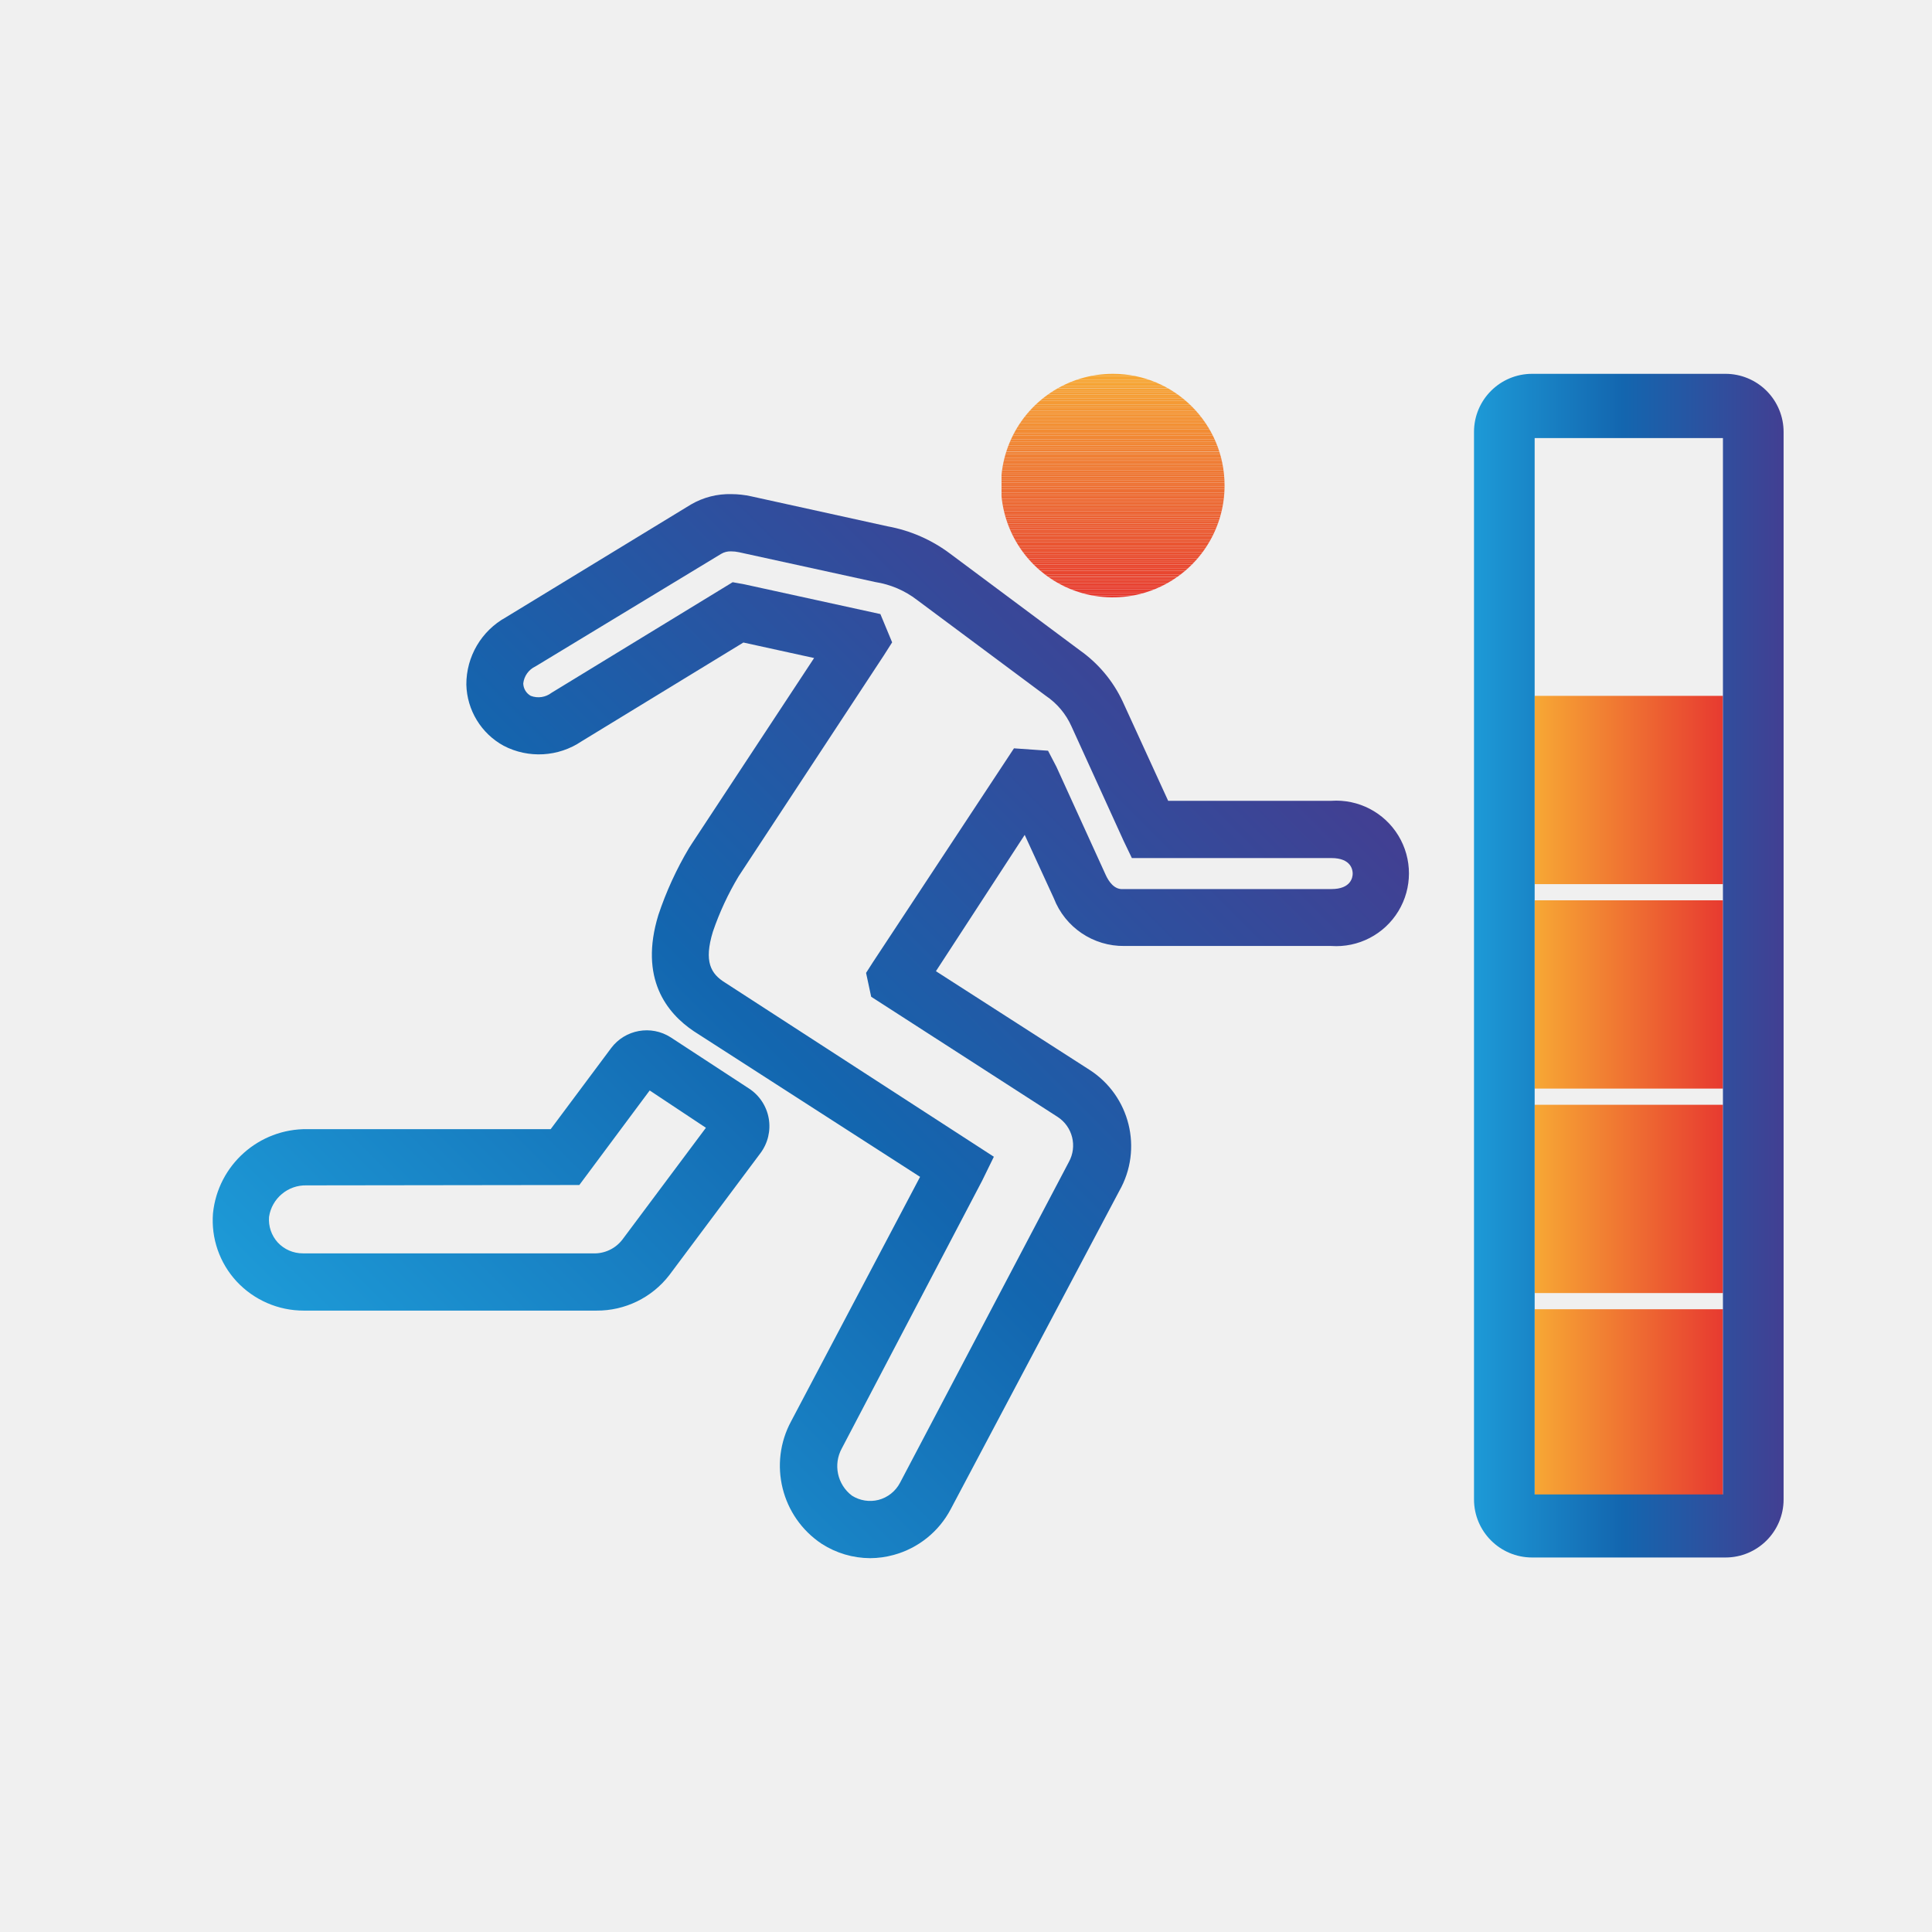
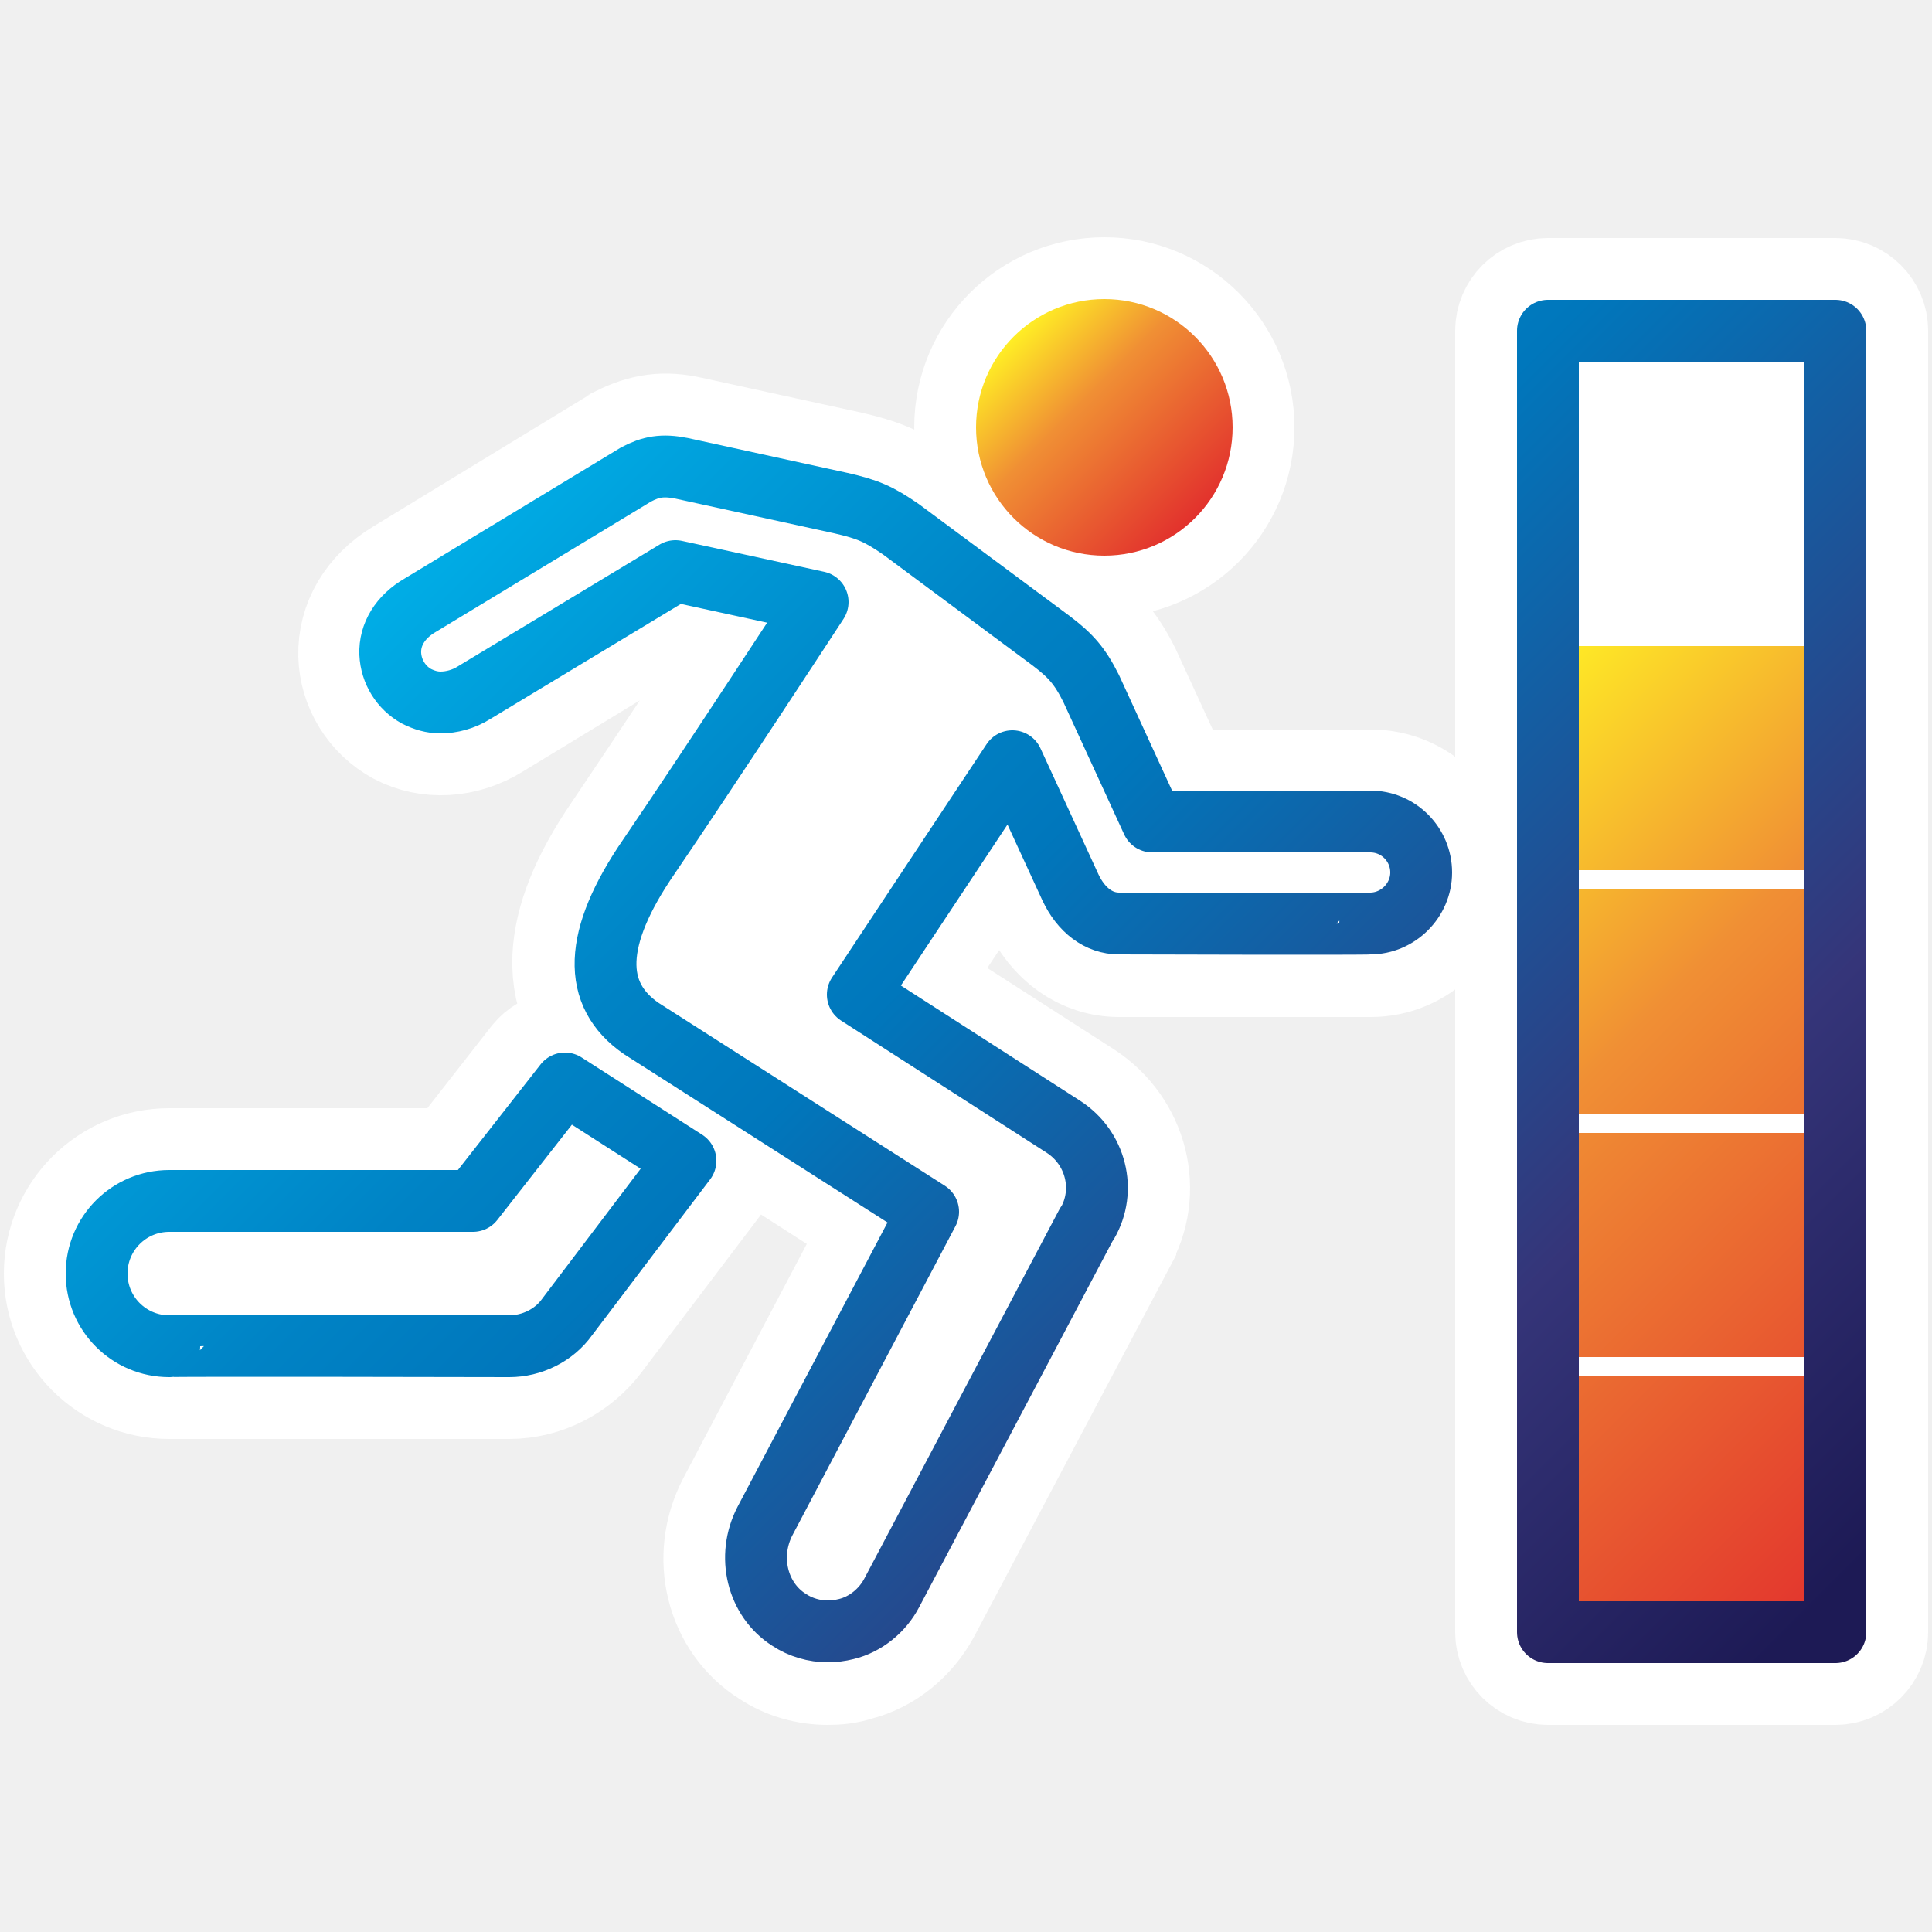
- <svg xmlns="http://www.w3.org/2000/svg" xmlns:xlink="http://www.w3.org/1999/xlink" id="Layer_1" data-name="Layer 1" viewBox="0 0 113.39 113.39">
-   <defs>
-     <style>.cls-1{fill:none;}.cls-2{fill:url(#New_Gradient_Swatch_copy);}.cls-3{fill:url(#New_Gradient_Swatch_copy-2);}.cls-4{fill:url(#New_Gradient_Swatch_copy-3);}.cls-5{fill:url(#New_Gradient_Swatch_copy-4);}.cls-6{fill:url(#linear-gradient);}.cls-7{fill:url(#linear-gradient-2);}.cls-8{clip-path:url(#clip-path);}.cls-9{fill:#f7a834;}.cls-10{fill:#f6a734;}.cls-11{fill:#f7a634;}.cls-12{fill:#f7a534;}.cls-13{fill:#f6a434;}.cls-14{fill:#f6a334;}.cls-15{fill:#f6a235;}.cls-16{fill:#f6a135;}.cls-17{fill:#f6a036;}.cls-18{fill:#f59e36;}.cls-19{fill:#f59d35;}.cls-20{fill:#f59c35;}.cls-21{fill:#f59b35;}.cls-22{fill:#f59a35;}.cls-23{fill:#f49936;}.cls-24{fill:#f49736;}.cls-25{fill:#f49636;}.cls-26{fill:#f49535;}.cls-27{fill:#f39434;}.cls-28{fill:#f39233;}.cls-29{fill:#f39133;}.cls-30{fill:#f39033;}.cls-31{fill:#f28e33;}.cls-32{fill:#f28c33;}.cls-33{fill:#f28b34;}.cls-34{fill:#f28a34;}.cls-35{fill:#f18934;}.cls-36{fill:#f18734;}.cls-37{fill:#f18634;}.cls-38{fill:#f18633;}.cls-39{fill:#f18434;}.cls-40{fill:#f18334;}.cls-41{fill:#f08235;}.cls-42{fill:#f08135;}.cls-43{fill:#f07f34;}.cls-44{fill:#f07e34;}.cls-45{fill:#f07d34;}.cls-46{fill:#ef7c34;}.cls-47{fill:#ef7b34;}.cls-48{fill:#ef7a33;}.cls-49{fill:#ef7833;}.cls-50{fill:#ef7733;}.cls-51{fill:#ee7633;}.cls-52{fill:#ee7533;}.cls-53{fill:#ee7433;}.cls-54{fill:#ee7334;}.cls-55{fill:#ee7234;}.cls-56{fill:#ee7033;}.cls-57{fill:#ed6f34;}.cls-58{fill:#ed6e34;}.cls-59{fill:#ed6c33;}.cls-60{fill:#ed6b33;}.cls-61{fill:#ed6a33;}.cls-62{fill:#ed6933;}.cls-63{fill:#ec6832;}.cls-64{fill:#ec6732;}.cls-65{fill:#ec6633;}.cls-66{fill:#ec6533;}.cls-67{fill:#ec6433;}.cls-68{fill:#ec6332;}.cls-69{fill:#ec6232;}.cls-70{fill:#ec6132;}.cls-71{fill:#eb6133;}.cls-72{fill:#eb5f33;}.cls-73{fill:#eb5e32;}.cls-74{fill:#eb5d33;}.cls-75{fill:#eb5c33;}.cls-76{fill:#eb5a31;}.cls-77{fill:#ea5931;}.cls-78{fill:#ea5831;}.cls-79{fill:#ea5731;}.cls-80{fill:#ea5631;}.cls-81{fill:#ea5530;}.cls-82{fill:#ea5431;}.cls-83{fill:#ea5330;}.cls-84{fill:#ea5230;}.cls-85{fill:#e95030;}.cls-86{fill:#e94f31;}.cls-87{fill:#e94e30;}.cls-88{fill:#e94d31;}.cls-89{fill:#e94c30;}.cls-90{fill:#e94a31;}.cls-91{fill:#e94930;}.cls-92{fill:#e94830;}.cls-93{fill:#e94730;}.cls-94{fill:#e84630;}.cls-95{fill:#e8452f;}.cls-96{fill:#e8442f;}.cls-97{fill:#e8432f;}.cls-98{fill:#e8422f;}.cls-99{fill:#e8412f;}.cls-100{fill:#e8402f;}.cls-101{fill:#e83f30;}.cls-102{fill:#e83d30;}.cls-103{fill:#e73c30;}.cls-104{fill:#e73b30;}.cls-105{fill:#e73a30;}</style>
-     <linearGradient id="New_Gradient_Swatch_copy" x1="90.07" y1="82.36" x2="101.12" y2="82.36" gradientUnits="userSpaceOnUse">
-       <stop offset="0" stop-color="#f7a834" />
-       <stop offset="1" stop-color="#e73a30" />
+ <svg xmlns="http://www.w3.org/2000/svg" version="1.1" x="0px" y="0px" viewBox="0 0 250 250" style="enable-background:new 0 0 250 250;" xml:space="preserve">
+   <style type="text/css">
+ 	.st0{fill:#FFFFFF;stroke:#FFFFFF;stroke-width:16;stroke-miterlimit:10;}
+ 	.st1{fill:url(#SVGID_1_);}
+ 	.st2{fill:url(#SVGID_2_);}
+ 	.st3{fill:none;stroke:url(#SVGID_3_);stroke-width:8;stroke-linecap:round;stroke-linejoin:round;stroke-miterlimit:10;}
+ </style>
+   <g id="White">
+     <ellipse class="st0" cx="142.9" cy="55.3" rx="16.6" ry="16.6" />
+     <path class="st0" d="M237.5,215.2h-37.2c-2.2,0-4-1.8-4-4V42.8c0-2.2,1.8-4,4-4h37.2c2.2,0,4,1.8,4,4v168.4   C241.5,213.4,239.7,215.2,237.5,215.2z" />
+     <path class="st0" d="M107.1,215.2c-2.5,0-5-0.7-7.1-2.1c-5.9-3.7-7.9-11.6-4.5-18.1l19.4-36.8l-34.1-21.9c0,0-0.1,0-0.1-0.1   c-4.4-3-6.6-7.2-6.4-12.3c0.2-4.5,2.2-9.6,6.3-15.6c5.2-7.7,13.9-20.8,18.5-27.9L88,78.1L63.5,93c-3.7,2.3-8,2.5-11.4,0.7   c-3.3-1.8-5.4-5.2-5.5-8.9c-0.1-3.9,2-7.5,5.8-9.8L80.3,58c0.1-0.1,0.2-0.1,0.3-0.2c3-1.5,5.4-1.8,8.5-1.1l20.6,4.5   c3.9,0.9,5.9,1.7,9.3,4l19.5,14.5c0,0,0.1,0,0.1,0.1c2.8,2.2,4.5,4,6.3,7.6l6.9,15h25.6c5.9,0,10.6,4.8,10.6,10.6   s-4.8,10.6-10.6,10.6c0,0,0,0,0,0l-32.6,0c-4.2,0-7.9-2.6-9.9-7l-4.5-9.8l-13.8,20.8l23.2,14.9c6,3.9,8,11.7,4.4,17.8l0,0.1   L119,208c-1.8,3.3-4.8,5.8-8.4,6.7C109.4,215.1,108.3,215.2,107.1,215.2z M65.9,178.2c-0.1,0-43.7,0-44,0l0,0   c-7.4,0-13.4-6-13.4-13.4s6-13.4,13.4-13.4h37.3l10.7-13.7c1.3-1.6,3.6-2,5.3-0.9l15.6,10c0.9,0.6,1.6,1.6,1.8,2.7   c0.2,1.1-0.1,2.2-0.7,3.1l-15.3,20.2C74.1,176.1,70.1,178.2,65.9,178.2z" />
+   </g>
+   <g id="Orange">
+     <linearGradient id="SVGID_1_" gradientUnits="userSpaceOnUse" x1="131.14" y1="43.592" x2="154.629" y2="67.081">
+       <stop offset="0" style="stop-color:#FFEE25" />
+       <stop offset="0.371" style="stop-color:#F08F34" />
+       <stop offset="1" style="stop-color:#E2312D" />
    </linearGradient>
-     <linearGradient id="New_Gradient_Swatch_copy-2" x1="90.07" y1="70.36" x2="101.12" y2="70.36" xlink:href="#New_Gradient_Swatch_copy" />
-     <linearGradient id="New_Gradient_Swatch_copy-3" x1="90.07" y1="58.36" x2="101.12" y2="58.36" xlink:href="#New_Gradient_Swatch_copy" />
-     <linearGradient id="New_Gradient_Swatch_copy-4" x1="90.07" y1="46.36" x2="101.12" y2="46.36" xlink:href="#New_Gradient_Swatch_copy" />
-     <linearGradient id="linear-gradient" x1="86.51" y1="56.7" x2="104.68" y2="56.7" gradientUnits="userSpaceOnUse">
-       <stop offset="0" stop-color="#1d9ad7" />
-       <stop offset="0.48" stop-color="#1366af" />
-       <stop offset="1" stop-color="#423f92" />
+     <ellipse class="st1" cx="142.9" cy="55.3" rx="16.6" ry="16.6" />
+     <linearGradient id="SVGID_2_" gradientUnits="userSpaceOnUse" x1="177.761" y1="106.15" x2="260.087" y2="188.475">
+       <stop offset="0" style="stop-color:#FFEE25" />
+       <stop offset="0.371" style="stop-color:#F08F34" />
+       <stop offset="1" style="stop-color:#E2312D" />
    </linearGradient>
-     <linearGradient id="linear-gradient-2" x1="21.96" y1="83.26" x2="69.22" y2="36" xlink:href="#linear-gradient" />
-     <clipPath id="clip-path">
-       <path id="SVGID" class="cls-1" d="M65.33,21.94a6.56,6.56,0,1,0,6.54,6.54A6.55,6.55,0,0,0,65.33,21.94Z" />
-     </clipPath>
-   </defs>
-   <rect class="cls-2" x="90.07" y="76.84" width="11.05" height="11.05" />
-   <rect class="cls-3" x="90.07" y="64.84" width="11.05" height="11.05" />
-   <rect class="cls-4" x="90.07" y="52.84" width="11.05" height="11.05" />
-   <rect class="cls-5" x="90.07" y="40.84" width="11.05" height="11.05" />
-   <path class="cls-6" d="M101.27,21.94H89.92a3.41,3.41,0,0,0-3.41,3.41V88a3.41,3.41,0,0,0,3.41,3.41h11.35A3.41,3.41,0,0,0,104.68,88V25.36A3.41,3.41,0,0,0,101.27,21.94Zm-.15,65.77H90.07v-62h11.05Z" />
-   <path class="cls-7" d="M51.07,91.45a5.3,5.3,0,0,1-2.84-.84,5.5,5.5,0,0,1-1.79-7.21L54,69.07,40.73,60.53c-1.6-1.07-3.23-3.11-2.09-6.83h0a20.15,20.15,0,0,1,1.8-3.93l.18-.28,7.16-10.87-4.15-.91-9.5,5.8a4.48,4.48,0,0,1-4.57.26,4.21,4.21,0,0,1-2.19-3.59,4.49,4.49,0,0,1,2.32-3.95l10.86-6.62A4.49,4.49,0,0,1,42.93,29a5.44,5.44,0,0,1,1.16.13l8,1.76a8.69,8.69,0,0,1,3.68,1.61l7.61,5.67a7.64,7.64,0,0,1,2.51,3L68.56,47h9.57a4.27,4.27,0,1,1,0,8.52H66a4.38,4.38,0,0,1-4.15-2.8L60.14,49,54.93,57l9,5.78a5.32,5.32,0,0,1,1.76,7.12L55.8,88.57a5.38,5.38,0,0,1-3.35,2.69A5.31,5.31,0,0,1,51.07,91.45ZM41.84,54.68c-.54,1.77-.12,2.48.73,3L58.33,67.89l-.69,1.41L49.41,85A2.17,2.17,0,0,0,50,87.78a2,2,0,0,0,1.56.25,2,2,0,0,0,1.26-1L62.73,68.2a2,2,0,0,0-.66-2.65L51.13,58.5l-.3-1.4.39-.61,8.29-12.57,2,.14L62,45l2.89,6.34c.18.4.51.87,1,.84H78.14c1.16,0,1.25-.7,1.25-.91s-.09-.91-1.25-.91H66.43l-.48-1-3.06-6.72a4.26,4.26,0,0,0-1.52-1.81l-7.55-5.62a5.38,5.38,0,0,0-2.45-1.05l-8-1.75a2.14,2.14,0,0,0-.47-.05,1.05,1.05,0,0,0-.58.15L31.43,39.11a1.26,1.26,0,0,0-.72,1,.86.86,0,0,0,.44.73,1.26,1.26,0,0,0,1.22-.18L43,34.17l.67.12,8,1.75.69,1.66-.49.77L43.35,51.43a17,17,0,0,0-1.51,3.25ZM35,76.92H17.83a5.37,5.37,0,0,1-3.94-1.71,5.27,5.27,0,0,1-1.39-4,5.5,5.5,0,0,1,5.54-4.94H32.32l3.55-4.76a2.61,2.61,0,0,1,3.49-.63l4.59,3a2.64,2.64,0,0,1,.68,3.8l-5.35,7.16A5.35,5.35,0,0,1,35,76.92Zm-17-7.35a2.17,2.17,0,0,0-2.21,1.85,2,2,0,0,0,.51,1.5,2,2,0,0,0,1.48.64h17a2.07,2.07,0,0,0,1.75-.81l4.9-6.56L38.13,64,34,69.55l-.87,0Z" />
-   <g class="cls-8">
-     <rect class="cls-9" x="58.78" y="21.94" width="13.09" height="0.12" />
-     <rect class="cls-10" x="58.78" y="22.06" width="13.09" height="0.12" />
-     <rect class="cls-11" x="58.78" y="22.18" width="13.09" height="0.12" />
-     <rect class="cls-12" x="58.78" y="22.3" width="13.09" height="0.12" />
-     <rect class="cls-13" x="58.78" y="22.42" width="13.09" height="0.12" />
-     <rect class="cls-14" x="58.78" y="22.54" width="13.09" height="0.12" />
-     <rect class="cls-15" x="58.78" y="22.66" width="13.09" height="0.12" />
-     <rect class="cls-16" x="58.78" y="22.79" width="13.09" height="0.12" />
-     <rect class="cls-17" x="58.78" y="22.91" width="13.09" height="0.12" />
-     <rect class="cls-18" x="58.78" y="23.03" width="13.09" height="0.12" />
-     <rect class="cls-18" x="58.78" y="23.15" width="13.09" height="0.12" />
-     <rect class="cls-19" x="58.78" y="23.27" width="13.09" height="0.12" />
-     <rect class="cls-20" x="58.78" y="23.39" width="13.09" height="0.12" />
-     <rect class="cls-21" x="58.78" y="23.51" width="13.09" height="0.12" />
-     <rect class="cls-22" x="58.78" y="23.63" width="13.09" height="0.12" />
-     <rect class="cls-23" x="58.78" y="23.75" width="13.09" height="0.12" />
-     <rect class="cls-24" x="58.78" y="23.87" width="13.09" height="0.12" />
-     <rect class="cls-25" x="58.78" y="23.99" width="13.09" height="0.12" />
-     <rect class="cls-25" x="58.78" y="24.11" width="13.09" height="0.12" />
-     <rect class="cls-26" x="58.78" y="24.23" width="13.09" height="0.12" />
-     <rect class="cls-27" x="58.78" y="24.35" width="13.09" height="0.12" />
-     <rect class="cls-28" x="58.78" y="24.47" width="13.09" height="0.12" />
-     <rect class="cls-29" x="58.78" y="24.59" width="13.09" height="0.12" />
-     <rect class="cls-30" x="58.78" y="24.71" width="13.09" height="0.12" />
-     <rect class="cls-30" x="58.78" y="24.83" width="13.09" height="0.12" />
-     <rect class="cls-31" x="58.78" y="24.95" width="13.09" height="0.12" />
-     <rect class="cls-31" x="58.78" y="25.07" width="13.09" height="0.12" />
-     <rect class="cls-32" x="58.78" y="25.19" width="13.09" height="0.12" />
-     <rect class="cls-33" x="58.78" y="25.31" width="13.09" height="0.12" />
-     <rect class="cls-34" x="58.78" y="25.43" width="13.09" height="0.12" />
-     <rect class="cls-35" x="58.78" y="25.55" width="13.09" height="0.12" />
-     <rect class="cls-36" x="58.78" y="25.67" width="13.09" height="0.12" />
-     <rect class="cls-37" x="58.78" y="25.79" width="13.09" height="0.12" />
-     <rect class="cls-38" x="58.78" y="25.91" width="13.09" height="0.12" />
-     <rect class="cls-38" x="58.78" y="26.03" width="13.09" height="0.12" />
-     <rect class="cls-39" x="58.78" y="26.15" width="13.09" height="0.12" />
-     <rect class="cls-40" x="58.78" y="26.27" width="13.09" height="0.12" />
-     <rect class="cls-41" x="58.78" y="26.39" width="13.09" height="0.12" />
-     <rect class="cls-41" x="58.78" y="26.52" width="13.09" height="0.12" />
-     <rect class="cls-42" x="58.78" y="26.64" width="13.09" height="0.12" />
-     <rect class="cls-43" x="58.78" y="26.76" width="13.09" height="0.12" />
-     <rect class="cls-44" x="58.78" y="26.88" width="13.09" height="0.12" />
-     <rect class="cls-45" x="58.78" y="27" width="13.09" height="0.12" />
-     <rect class="cls-46" x="58.78" y="27.12" width="13.09" height="0.12" />
-     <rect class="cls-46" x="58.78" y="27.24" width="13.09" height="0.12" />
-     <rect class="cls-47" x="58.78" y="27.36" width="13.09" height="0.12" />
-     <rect class="cls-48" x="58.78" y="27.48" width="13.09" height="0.12" />
-     <rect class="cls-49" x="58.78" y="27.6" width="13.09" height="0.12" />
-     <rect class="cls-50" x="58.78" y="27.72" width="13.09" height="0.12" />
-     <rect class="cls-51" x="58.78" y="27.84" width="13.09" height="0.12" />
-     <rect class="cls-52" x="58.78" y="27.96" width="13.09" height="0.12" />
-     <rect class="cls-52" x="58.78" y="28.08" width="13.09" height="0.12" />
-     <rect class="cls-53" x="58.78" y="28.2" width="13.09" height="0.12" />
-     <rect class="cls-54" x="58.78" y="28.32" width="13.09" height="0.12" />
-     <rect class="cls-55" x="58.78" y="28.44" width="13.09" height="0.12" />
-     <rect class="cls-56" x="58.78" y="28.56" width="13.09" height="0.12" />
-     <rect class="cls-57" x="58.78" y="28.68" width="13.09" height="0.12" />
-     <rect class="cls-58" x="58.78" y="28.8" width="13.09" height="0.12" />
-     <rect class="cls-59" x="58.78" y="28.92" width="13.09" height="0.12" />
-     <rect class="cls-60" x="58.78" y="29.04" width="13.09" height="0.12" />
-     <rect class="cls-61" x="58.78" y="29.16" width="13.09" height="0.12" />
-     <rect class="cls-61" x="58.78" y="29.28" width="13.09" height="0.12" />
-     <rect class="cls-62" x="58.78" y="29.4" width="13.09" height="0.12" />
-     <rect class="cls-63" x="58.78" y="29.52" width="13.09" height="0.12" />
-     <rect class="cls-64" x="58.78" y="29.64" width="13.09" height="0.12" />
-     <rect class="cls-65" x="58.78" y="29.76" width="13.09" height="0.12" />
-     <rect class="cls-66" x="58.78" y="29.88" width="13.09" height="0.12" />
-     <rect class="cls-67" x="58.78" y="30" width="13.09" height="0.12" />
-     <rect class="cls-68" x="58.78" y="30.12" width="13.09" height="0.12" />
-     <rect class="cls-69" x="58.78" y="30.25" width="13.09" height="0.12" />
-     <rect class="cls-70" x="58.78" y="30.37" width="13.09" height="0.12" />
-     <rect class="cls-71" x="58.78" y="30.49" width="13.09" height="0.12" />
-     <rect class="cls-72" x="58.78" y="30.61" width="13.09" height="0.12" />
-     <rect class="cls-73" x="58.78" y="30.73" width="13.09" height="0.12" />
-     <rect class="cls-74" x="58.78" y="30.85" width="13.09" height="0.12" />
-     <rect class="cls-75" x="58.78" y="30.97" width="13.09" height="0.12" />
-     <rect class="cls-76" x="58.78" y="31.09" width="13.09" height="0.12" />
-     <rect class="cls-76" x="58.78" y="31.21" width="13.09" height="0.12" />
-     <rect class="cls-77" x="58.78" y="31.33" width="13.09" height="0.12" />
-     <rect class="cls-78" x="58.78" y="31.45" width="13.09" height="0.12" />
-     <rect class="cls-78" x="58.78" y="31.57" width="13.09" height="0.12" />
-     <rect class="cls-79" x="58.78" y="31.69" width="13.09" height="0.12" />
-     <rect class="cls-80" x="58.78" y="31.81" width="13.09" height="0.12" />
-     <rect class="cls-81" x="58.78" y="31.93" width="13.09" height="0.12" />
-     <rect class="cls-82" x="58.78" y="32.05" width="13.09" height="0.12" />
-     <rect class="cls-83" x="58.78" y="32.17" width="13.09" height="0.12" />
-     <rect class="cls-84" x="58.78" y="32.29" width="13.09" height="0.12" />
-     <rect class="cls-85" x="58.78" y="32.41" width="13.09" height="0.12" />
-     <rect class="cls-86" x="58.78" y="32.53" width="13.09" height="0.12" />
-     <rect class="cls-87" x="58.78" y="32.65" width="13.09" height="0.12" />
-     <rect class="cls-88" x="58.78" y="32.77" width="13.09" height="0.12" />
-     <rect class="cls-89" x="58.78" y="32.89" width="13.09" height="0.12" />
-     <rect class="cls-90" x="58.78" y="33.01" width="13.09" height="0.12" />
-     <rect class="cls-91" x="58.78" y="33.13" width="13.09" height="0.12" />
-     <rect class="cls-92" x="58.78" y="33.25" width="13.09" height="0.12" />
-     <rect class="cls-92" x="58.78" y="33.37" width="13.09" height="0.12" />
-     <rect class="cls-93" x="58.78" y="33.49" width="13.09" height="0.12" />
-     <rect class="cls-94" x="58.78" y="33.61" width="13.09" height="0.12" />
-     <rect class="cls-95" x="58.78" y="33.73" width="13.09" height="0.12" />
-     <rect class="cls-96" x="58.78" y="33.86" width="13.09" height="0.12" />
-     <rect class="cls-97" x="58.78" y="33.98" width="13.09" height="0.12" />
-     <rect class="cls-98" x="58.78" y="34.1" width="13.09" height="0.12" />
-     <rect class="cls-99" x="58.78" y="34.22" width="13.09" height="0.12" />
-     <rect class="cls-100" x="58.78" y="34.34" width="13.09" height="0.12" />
-     <rect class="cls-101" x="58.78" y="34.46" width="13.09" height="0.12" />
-     <rect class="cls-102" x="58.78" y="34.58" width="13.09" height="0.12" />
-     <rect class="cls-103" x="58.78" y="34.7" width="13.09" height="0.12" />
-     <rect class="cls-104" x="58.78" y="34.82" width="13.09" height="0.12" />
-     <rect class="cls-105" x="58.78" y="34.94" width="13.09" height="0.12" />
-     <rect class="cls-105" x="58.78" y="35.06" width="13.09" />
+     <path class="st2" d="M200.3,178.1h37.3V211h-37.3V178.1z M200.3,175.6h37.3v-29h-37.3V175.6z M200.3,144.1h37.3v-29h-37.3V144.1z    M200.3,112.6h37.3v-29h-37.3V112.6z" />
+   </g>
+   <g id="Blue_1_">
+     <linearGradient id="SVGID_3_" gradientUnits="userSpaceOnUse" x1="73.024" y1="53.756" x2="236.829" y2="217.56">
+       <stop offset="0" style="stop-color:#00ADE6" />
+       <stop offset="5.543736e-02" style="stop-color:#00A3DE" />
+       <stop offset="0.25" style="stop-color:#0083C5" />
+       <stop offset="0.358" style="stop-color:#0077BC" />
+       <stop offset="0.726" style="stop-color:#353579" />
+       <stop offset="0.966" style="stop-color:#1D1A55" />
+     </linearGradient>
+     <path class="st3" d="M237.5,211.2h-37.2V42.8h37.2V211.2z M65.9,174.2c2.9,0,5.8-1.4,7.5-3.8l15.3-20.2l-15.6-10l-11.9,15.2H21.9   c-5.2,0-9.4,4.2-9.4,9.4s4.2,9.4,9.4,9.4C21.9,174.1,65.8,174.2,65.9,174.2z M144.8,119.5c-2.6,0-4.9-1.7-6.3-4.7L131,98.5   l-20,30.2l26.6,17.1c4.2,2.7,5.6,8.2,3.1,12.5l-0.1,0.1l-25.2,47.7c-1.2,2.3-3.4,4.1-5.9,4.7c-0.8,0.2-1.6,0.3-2.4,0.3   c-1.7,0-3.5-0.5-5-1.5c-4.1-2.6-5.5-8.2-3.1-12.8l21.1-40L83,133.1c-6.4-4.4-6.3-11.7,1-22.3c7.5-11,21.8-32.9,21.8-32.9l-18.4-4   L61.4,89.6c-1.4,0.9-3,1.3-4.4,1.3c-1.1,0-2.1-0.3-3.1-0.8c-2-1.1-3.3-3.2-3.4-5.5c-0.1-2.5,1.3-4.8,3.9-6.3l27.9-16.9   c1.9-1,3.4-1.3,5.9-0.8l20.6,4.5c3.5,0.8,4.9,1.4,7.8,3.4l19.4,14.4c2.5,1.9,3.7,3.2,5.2,6.2l7.9,17.2h28.2c3.7,0,6.6,3,6.6,6.6   s-3,6.6-6.6,6.6C177.3,119.6,144.9,119.5,144.8,119.5z" />
  </g>
</svg>
